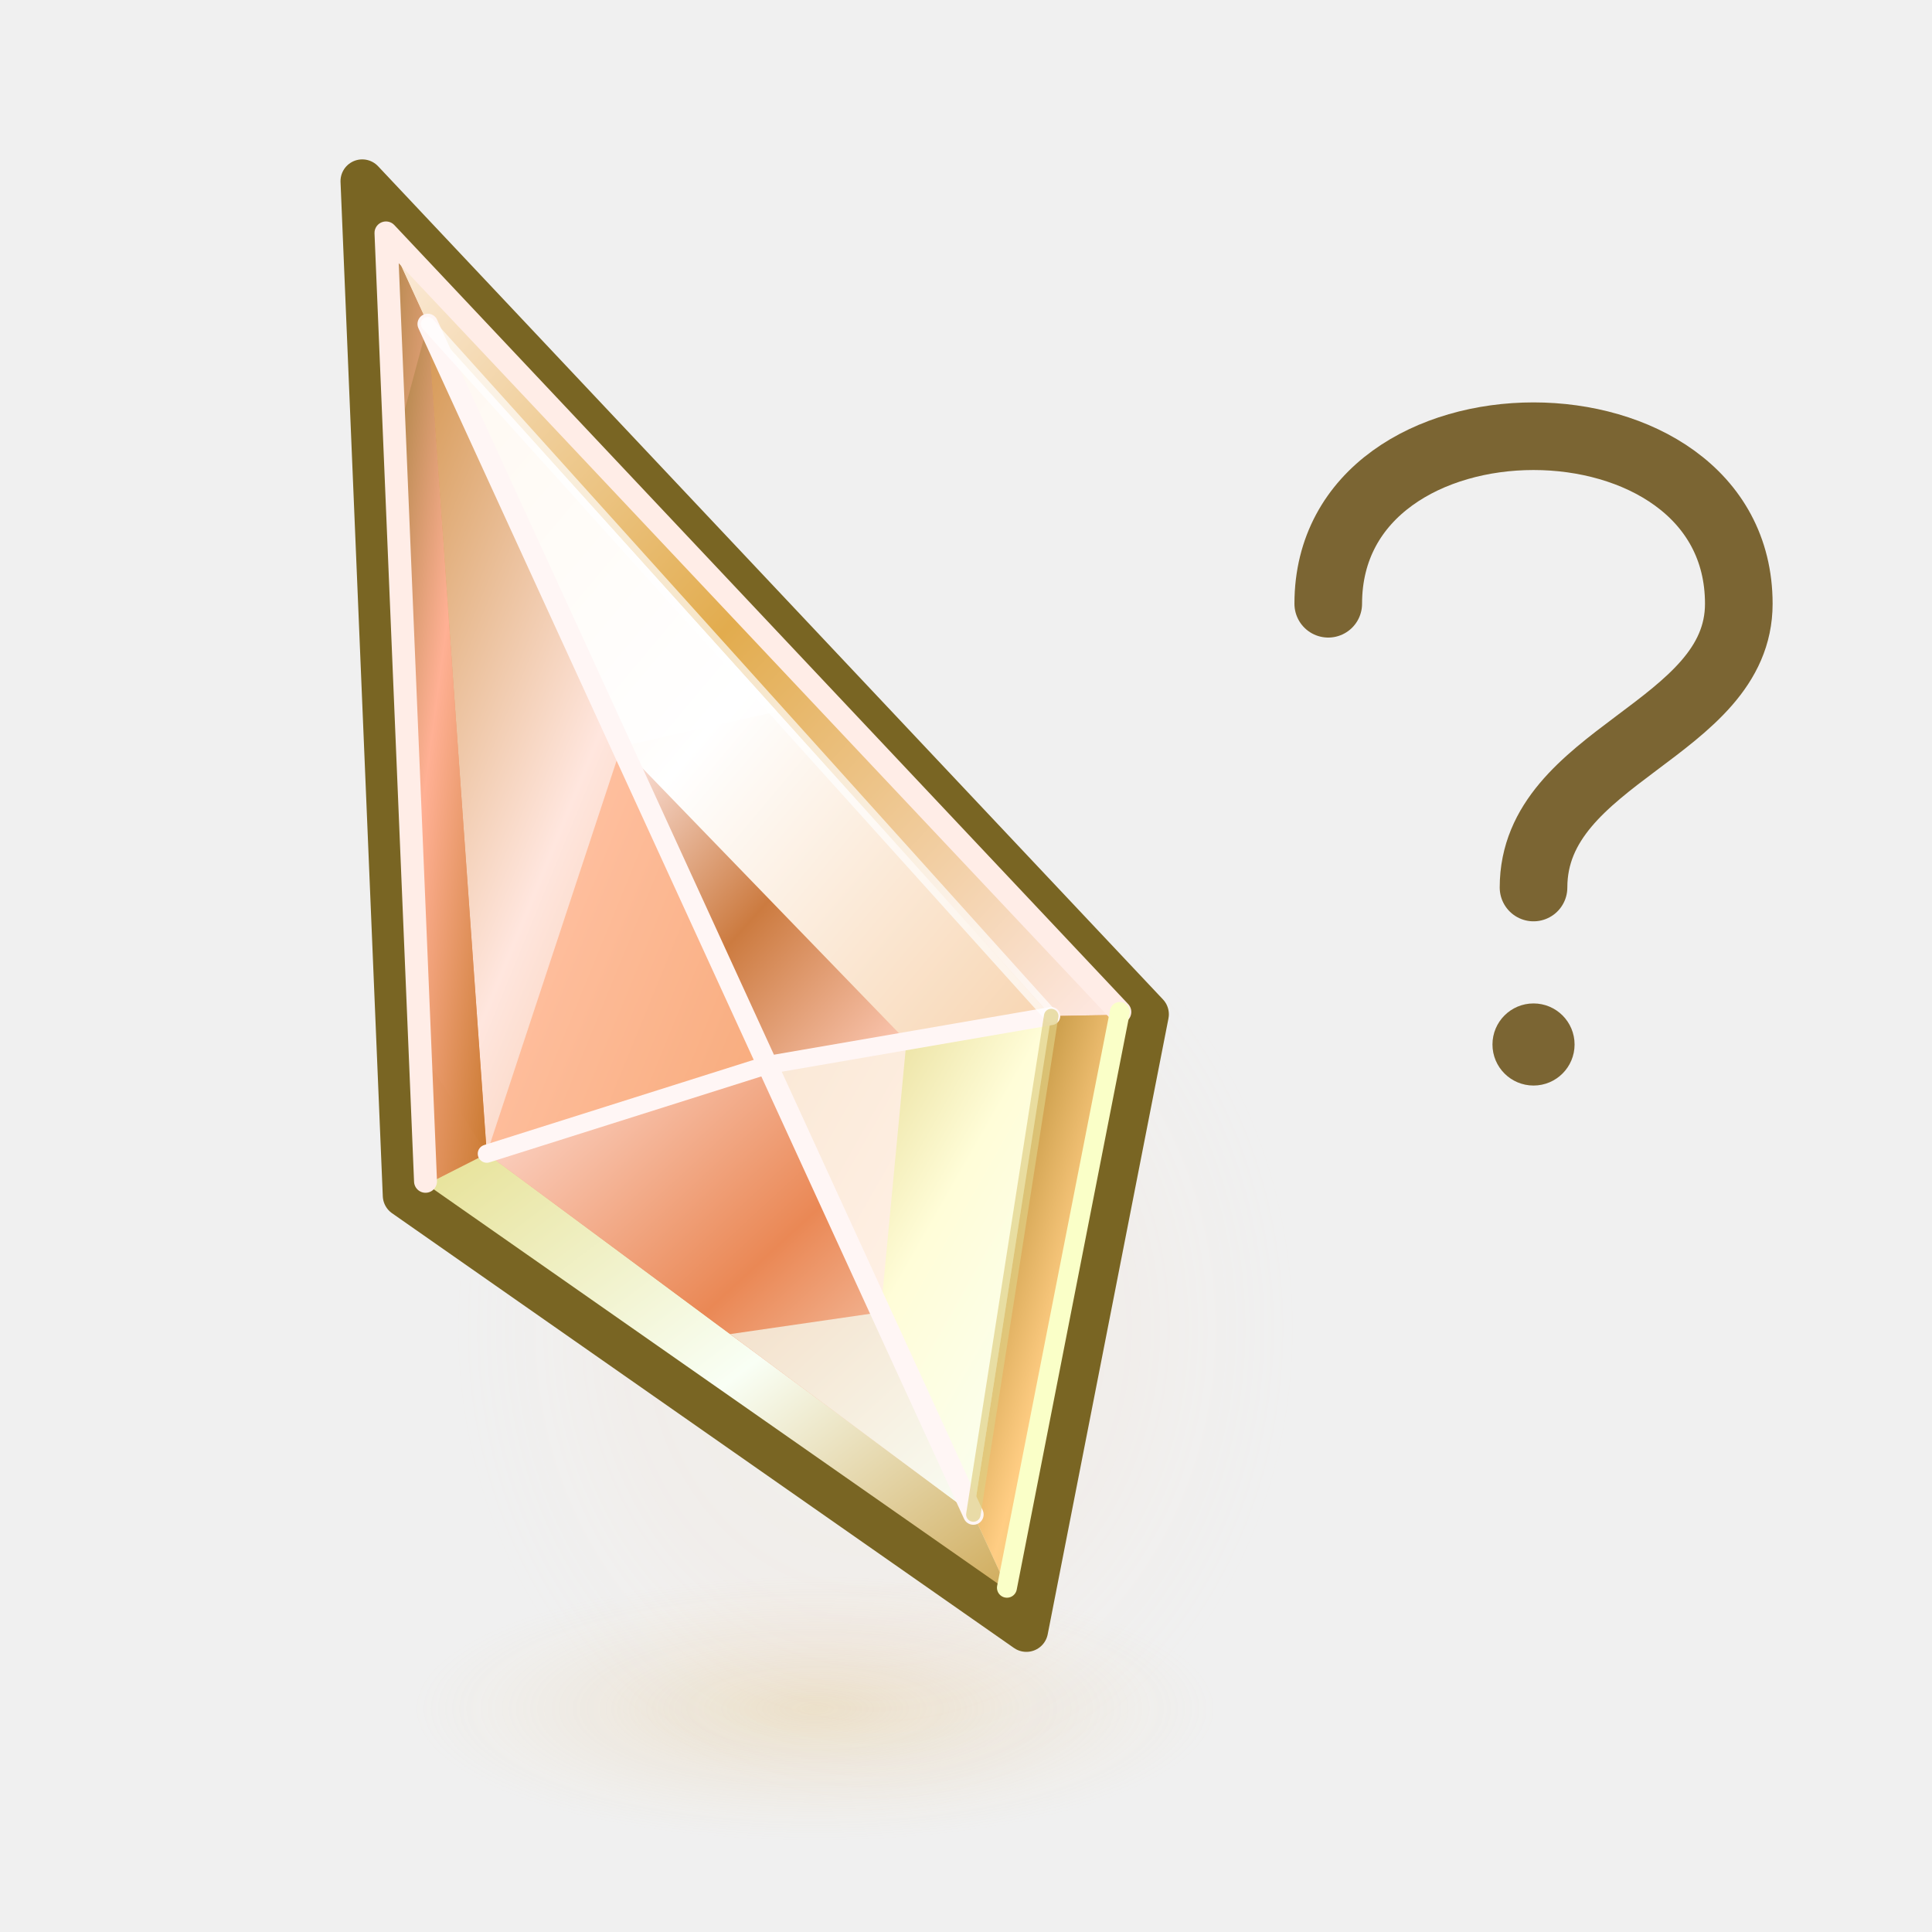
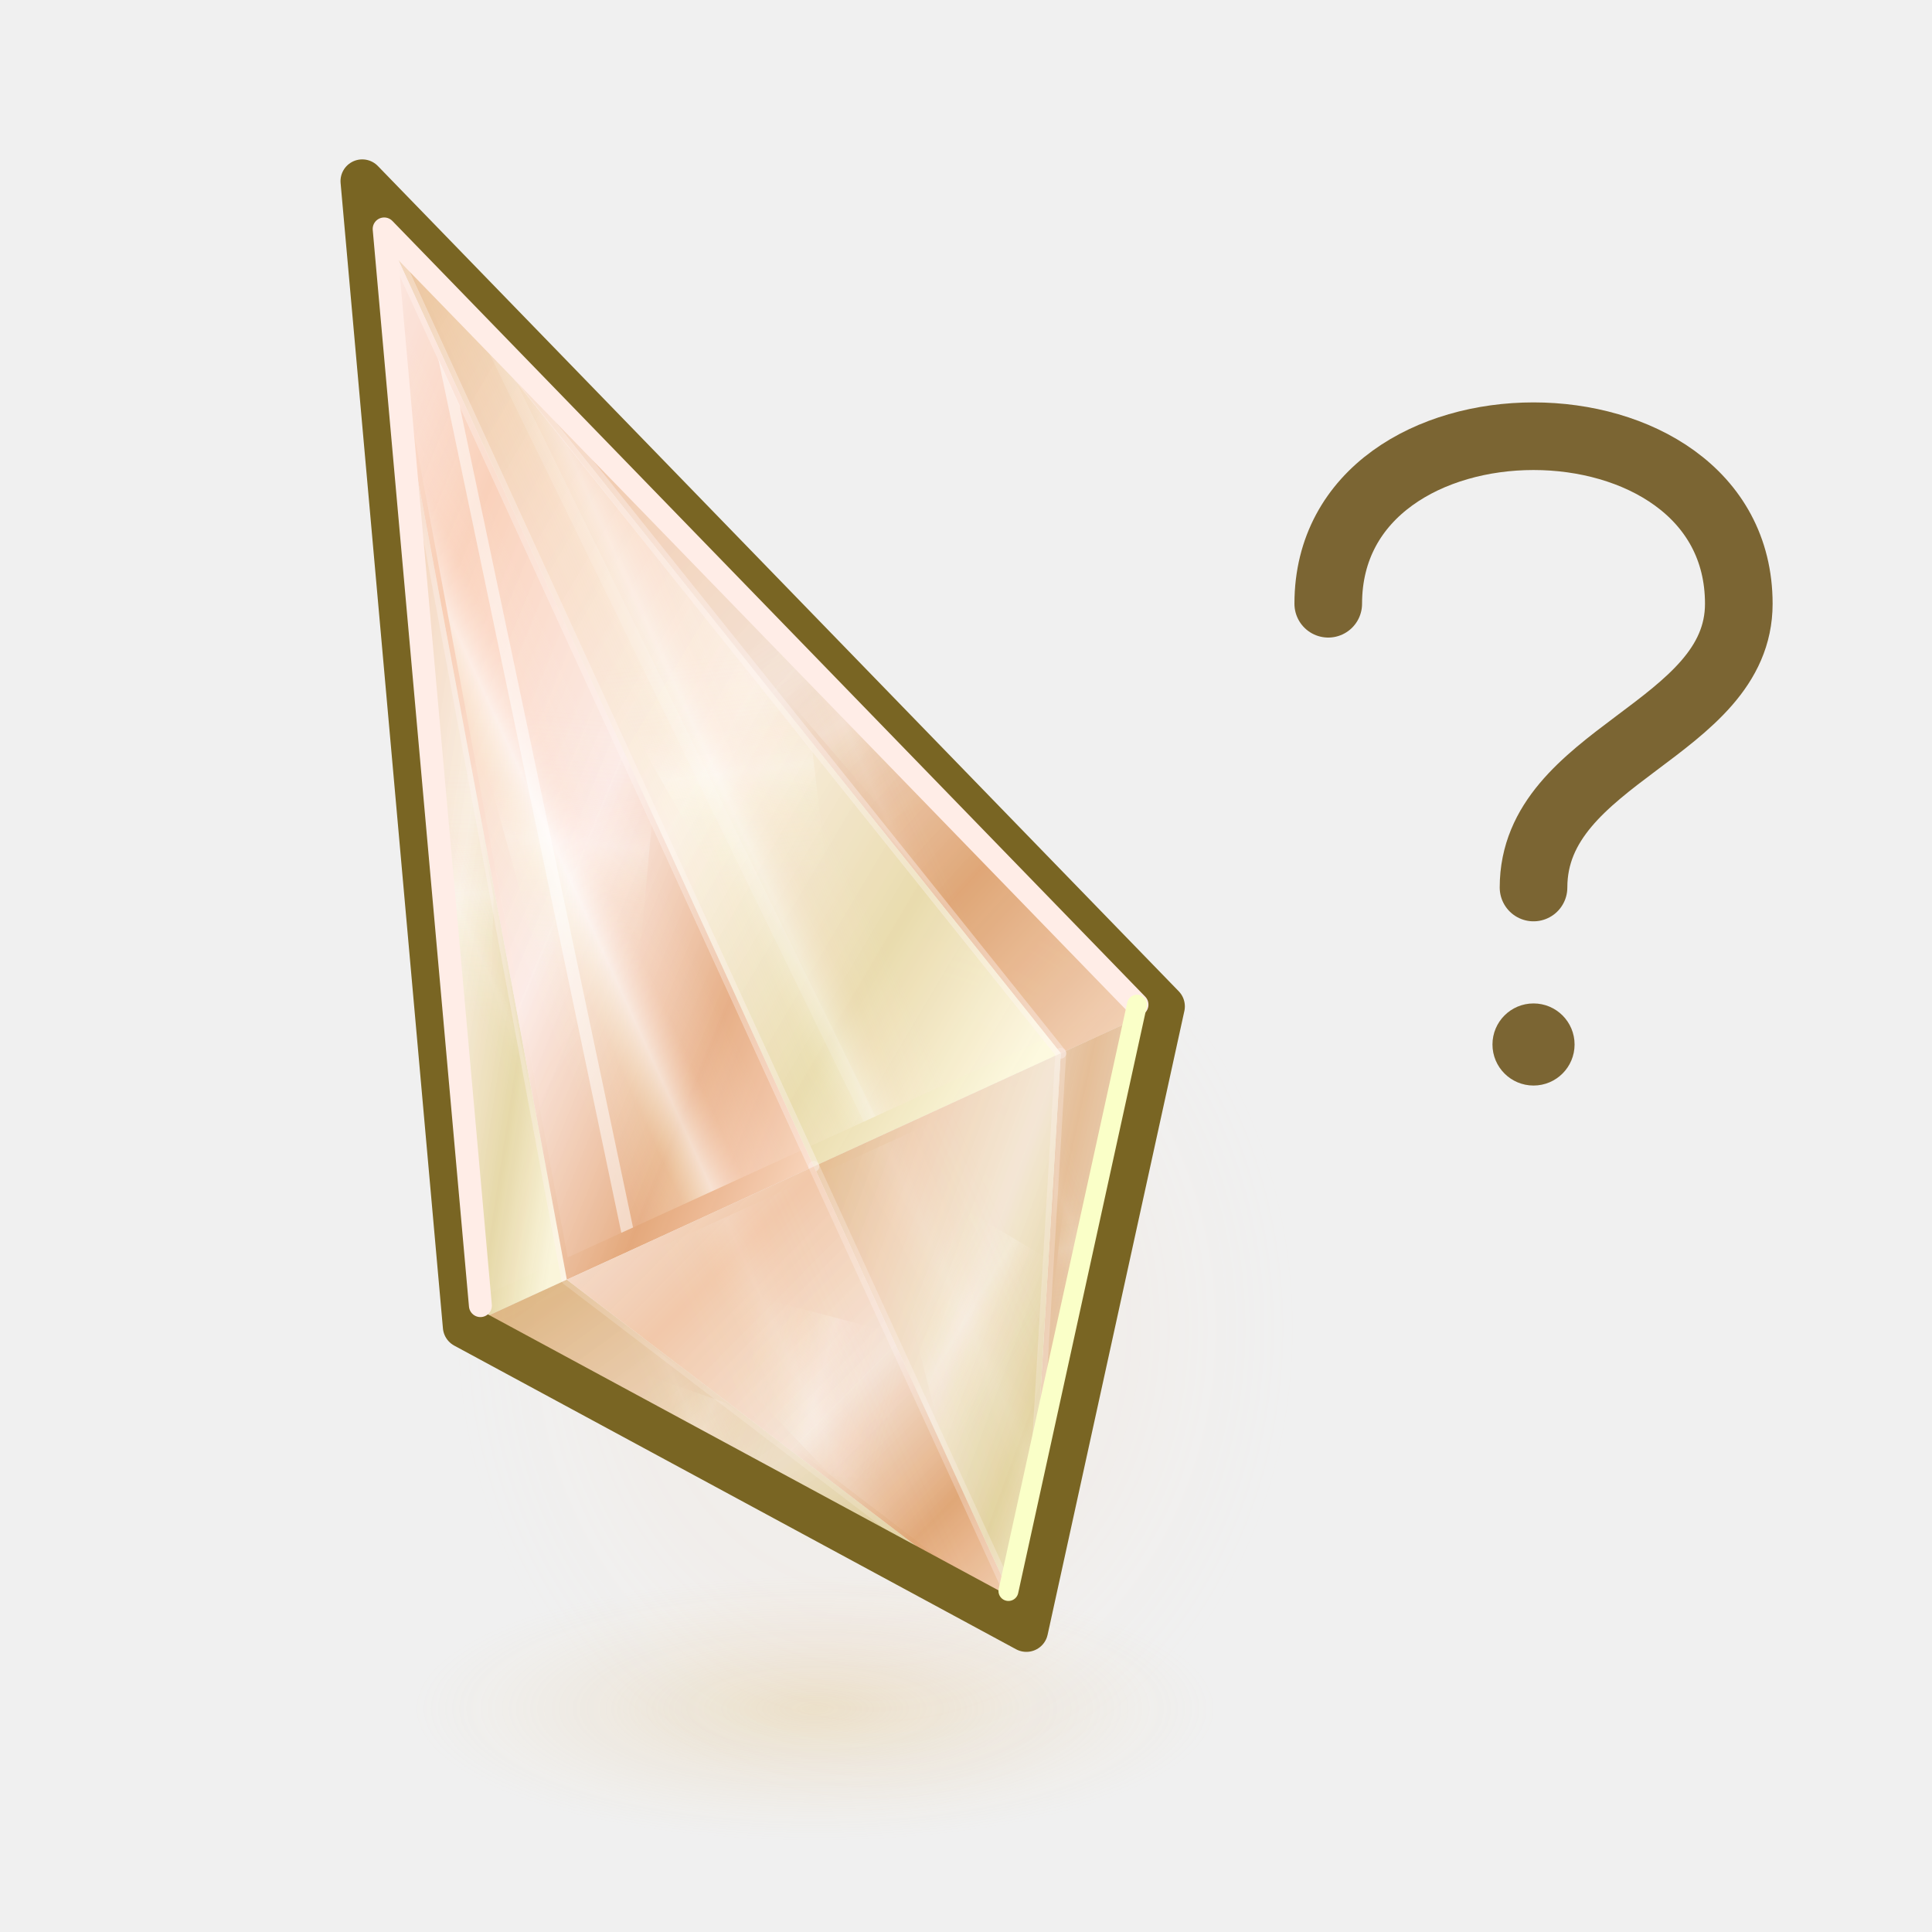
<svg xmlns="http://www.w3.org/2000/svg" width="32" height="32" viewBox="0 0 32 32">
  <defs>
    <linearGradient id="body" x1="0" y1="0" x2="1" y2="1">
      <stop stop-color="#fff2e9" />
      <stop offset=".55" stop-color="#facaa1" />
      <stop offset="1" stop-color="#fffed8" />
    </linearGradient>
    <linearGradient id="crown" x1="0" y1="0" x2=".8" y2="1">
      <stop stop-color="#ffe7b9" />
      <stop offset=".40" stop-color="#fffaf9" />
      <stop offset=".70" stop-color="#fff1ea" />
      <stop offset="1" stop-color="#f2ab7d" />
    </linearGradient>
    <linearGradient id="left" x1="0" y1="0" x2="1" y2=".5">
      <stop stop-color="#a67d32" />
      <stop offset=".32" stop-color="#dc8e4e" />
      <stop offset=".78" stop-color="#ffcdbb" />
      <stop offset="1" stop-color="#ffebe9" />
    </linearGradient>
    <linearGradient id="right" x1="0" y1="0" x2=".7" y2="1">
      <stop stop-color="#f0b772" />
      <stop offset=".36" stop-color="#cba354" />
      <stop offset=".7" stop-color="#ffeed4" />
      <stop offset="1" stop-color="#f6ffed" />
    </linearGradient>
    <linearGradient id="foot" x1="0" y1="0" x2="1" y2="1">
      <stop stop-color="#ffc4b1" />
      <stop offset=".48" stop-color="#d98d51" />
      <stop offset=".52" stop-color="#ffe1d8" />
      <stop offset="1" stop-color="#eaeeb4" />
    </linearGradient>
    <linearGradient id="violet" x1="0" y1="0" x2="1" y2="1">
      <stop stop-color="#ffdbcb" />
      <stop offset=".5" stop-color="#e0e48e" />
      <stop offset="1" stop-color="#f3ffd0" />
    </linearGradient>
    <linearGradient id="inner" x1="0" y1="0" x2="1" y2="0">
      <stop stop-color="#a68834" stop-opacity=".7" />
      <stop offset=".5" stop-color="#ffe8e0" stop-opacity=".25" />
      <stop offset="1" stop-color="#fffbfb" stop-opacity=".8" />
    </linearGradient>
    <linearGradient id="refract" x1="0" y1="0" x2="1" y2="1">
      <stop stop-color="#fff4f3" />
      <stop offset=".46" stop-color="#ffddc2" stop-opacity=".7" />
      <stop offset="1" stop-color="#ecf4ba" stop-opacity=".4" />
    </linearGradient>
    <linearGradient id="text" x1="0" y1="0" x2="1" y2="0">
      <stop stop-color="#e7b076" />
      <stop offset=".48" stop-color="#fff5f4" />
      <stop offset="1" stop-color="#fff0a6" />
    </linearGradient>
    <radialGradient id="shadow">
      <stop stop-color="#dbb157" stop-opacity=".25" />
      <stop offset=".55" stop-color="#e2b46c" stop-opacity=".10" />
      <stop offset="1" stop-color="#edcd8d" stop-opacity="0" />
    </radialGradient>
    <radialGradient id="halo">
      <stop stop-color="#fffbbe" stop-opacity=".10" />
      <stop offset=".6" stop-color="#ffcea7" stop-opacity=".07" />
      <stop offset="1" stop-color="#ffead4" stop-opacity="0" />
    </radialGradient>
    <linearGradient id="edgeIce" x1="0" y1="0" x2="1" y2="1">
      <stop offset="0.0" stop-color="#fff4ed" />
      <stop offset="0.5" stop-color="#e2ac4e" />
      <stop offset="1.0" stop-color="#ffebe9" />
    </linearGradient>
    <linearGradient id="edgeIndigo" x1="0" y1="0" x2="1" y2="1">
      <stop offset="0.0" stop-color="#9b7217" />
      <stop offset="0.5" stop-color="#ffcd83" />
      <stop offset="1.0" stop-color="#c0c666" />
    </linearGradient>
    <linearGradient id="edgeLilac" x1="0" y1="0" x2="1" y2="1">
      <stop offset="0.0" stop-color="#e6e092" />
      <stop offset="0.5" stop-color="#f9fff5" />
      <stop offset="1.0" stop-color="#caa047" />
    </linearGradient>
    <linearGradient id="edgeBlue" x1="0" y1="0" x2="1" y2="1">
      <stop offset="0.0" stop-color="#94762d" />
      <stop offset="0.5" stop-color="#ffb094" />
      <stop offset="1.0" stop-color="#ca7a31" />
    </linearGradient>
    <linearGradient id="tableLight" x1="0" y1="0" x2="1" y2="1">
      <stop offset="0.0" stop-color="#ffe9d0" />
      <stop offset="0.5" stop-color="#ffffff" />
      <stop offset="1.0" stop-color="#f7d2ac" />
    </linearGradient>
    <linearGradient id="tableBlue" x1="0" y1="0" x2="1" y2="1">
      <stop offset="0.0" stop-color="#d59752" />
      <stop offset="0.5" stop-color="#ffe6de" />
      <stop offset="1.0" stop-color="#edb283" />
    </linearGradient>
    <linearGradient id="tableIce" x1="0" y1="0" x2="1" y2="1">
      <stop offset="0.0" stop-color="#ffe0d8" />
      <stop offset="0.5" stop-color="#ea8855" />
      <stop offset="1.0" stop-color="#fff7f1" />
    </linearGradient>
    <linearGradient id="tableLilac" x1="0" y1="0" x2="1" y2="1">
      <stop offset="0.0" stop-color="#d9c871" />
      <stop offset="0.5" stop-color="#fffdd8" />
      <stop offset="1.0" stop-color="#f9fff7" />
    </linearGradient>
    <linearGradient id="reflectedBlue" x1="0" y1="0" x2="1" y2="1">
      <stop offset="0.0" stop-color="#ffeae8" />
      <stop offset="0.5" stop-color="#cc7b40" />
      <stop offset="1.0" stop-color="#ffcdbb" />
    </linearGradient>
+     <linearGradient id="depthGlass" x1="0" y1="0" x2=".85" y2="1">
+       <stop stop-color="#ae9438" stop-opacity=".24" />
+       <stop offset=".4" stop-color="#efaf80" stop-opacity=".08" />
+       <stop offset=".72" stop-color="#d6cc71" stop-opacity=".27" />
+       <stop offset="1" stop-color="#f4ffd8" stop-opacity=".13" />
+     </linearGradient>
+     <linearGradient id="iceRefraction" x1="0" y1="0" x2="1" y2=".7">
+       <stop stop-color="#df9958" stop-opacity=".06" />
+       <stop offset=".35" stop-color="#ffb494" stop-opacity=".36" />
+       <stop offset=".53" stop-color="#fff4f3" stop-opacity=".72" />
+       <stop offset=".65" stop-color="#eb9765" stop-opacity=".22" />
+       <stop offset="1" stop-color="#ffd4b9" stop-opacity="0" />
+     </linearGradient>
+     <linearGradient id="violetRefraction" x1="0" y1="1" x2="1" y2="0">
+       <stop stop-color="#d5b462" stop-opacity="0" />
+       <stop offset=".35" stop-color="#e5efa6" stop-opacity=".31" />
+       <stop offset=".52" stop-color="#f5ffea" stop-opacity=".59" />
+       <stop offset=".7" stop-color="#f6b48f" stop-opacity=".18" />
+       <stop offset="1" stop-color="#ffdbb5" stop-opacity="0" />
+     </linearGradient>
+     <linearGradient id="clearIce" x1="0" y1="0" x2="1" y2="1">
+       <stop stop-color="#fff0ef" stop-opacity=".98" />
+       <stop offset=".28" stop-color="#facdb2" stop-opacity=".94" />
+       <stop offset=".55" stop-color="#ffede7" stop-opacity=".88" />
+       <stop offset=".78" stop-color="#e5a778" stop-opacity=".96" />
+       <stop offset="1" stop-color="#ffe2d1" stop-opacity=".98" />
+     </linearGradient>
+     <linearGradient id="clearLilac" x1="0" y1="0" x2="1" y2=".85">
+       <stop stop-color="#e6b988" stop-opacity=".98" />
+       <stop offset=".32" stop-color="#fadac5" stop-opacity=".94" />
+       <stop offset=".58" stop-color="#fff4e8" stop-opacity=".90" />
+       <stop offset=".82" stop-color="#e9dba9" stop-opacity=".96" />
+       <stop offset="1" stop-color="#fffbe3" stop-opacity=".98" />
+     </linearGradient>
  </defs>
  <ellipse cx="13.5" cy="28.3" rx="6.7" ry="2.2" fill="url(#shadow)" stroke="none" stroke-width="0" stroke-linejoin="round" stroke-linecap="round" />
  <ellipse cx="14.5" cy="22" rx="7" ry="8" fill="url(#halo)" stroke="none" stroke-width="0" stroke-linejoin="round" stroke-linecap="round" />
-   <polygon points="6,3 19,16.8 17,27 6.7,19.8" fill="url(#body)" stroke="none" stroke-width="0.7" stroke-linejoin="round" stroke-linecap="round" />
-   <polygon points="6,3 19,16.8 12.71,17.64" fill="url(#crown)" stroke="none" stroke-width="0.7" stroke-linejoin="round" stroke-linecap="round" />
-   <polygon points="19,16.8 17,27 12.71,17.64" fill="url(#right)" stroke="none" stroke-width="0.7" stroke-linejoin="round" stroke-linecap="round" />
-   <polygon points="17,27 6.7,19.8 12.71,17.64" fill="url(#foot)" stroke="none" stroke-width="0.7" stroke-linejoin="round" stroke-linecap="round" />
-   <polygon points="6.7,19.8 6,3 12.71,17.64" fill="url(#left)" stroke="none" stroke-width="0.7" stroke-linejoin="round" stroke-linecap="round" />
-   <polygon points="6,3 19,16.8 17.411,16.829 7.085,5.366" fill="url(#edgeIce)" stroke="none" stroke-width="0.7" stroke-linejoin="round" stroke-linecap="round" />
-   <polygon points="19,16.8 17,27 16.122,25.085 17.411,16.829" fill="url(#edgeIndigo)" stroke="none" stroke-width="0.7" stroke-linejoin="round" stroke-linecap="round" />
-   <polygon points="17,27 6.7,19.8 8.063,19.109 16.122,25.085" fill="url(#edgeLilac)" stroke="none" stroke-width="0.7" stroke-linejoin="round" stroke-linecap="round" />
-   <polygon points="6.7,19.8 6,3 7.085,5.366 8.063,19.109" fill="url(#edgeBlue)" stroke="none" stroke-width="0.7" stroke-linejoin="round" stroke-linecap="round" />
-   <polygon points="7.085,5.366 17.411,16.829 12.71,17.64" fill="url(#tableLight)" stroke="none" stroke-width="0.7" stroke-linejoin="round" stroke-linecap="round" />
-   <polygon points="7.085,5.366 12.71,17.64 8.063,19.109" fill="url(#tableBlue)" stroke="none" stroke-width="0.7" stroke-linejoin="round" stroke-linecap="round" />
-   <polygon points="8.063,19.109 12.71,17.64 16.122,25.085" fill="url(#tableIce)" stroke="none" stroke-width="0.7" stroke-linejoin="round" stroke-linecap="round" />
-   <polygon points="17.411,16.829 16.122,25.085 12.71,17.64" fill="url(#tableLilac)" stroke="none" stroke-width="0.7" stroke-linejoin="round" stroke-linecap="round" />
-   <polygon points="7.085,5.366 10.291,12.362 12.867,11.785" fill="#ffffff" fill-opacity="0.69" stroke="none" stroke-width="0.7" stroke-linejoin="round" stroke-linecap="round" />
-   <polygon points="10.291,12.362 15.014,17.242 12.71,17.64" fill="url(#reflectedBlue)" stroke="none" stroke-width="0.7" stroke-linejoin="round" stroke-linecap="round" />
-   <polygon points="8.063,19.109 10.291,12.362 12.71,17.64" fill="#ffa472" fill-opacity="0.569" stroke="none" stroke-width="0.7" stroke-linejoin="round" stroke-linecap="round" />
-   <polygon points="12.71,17.64 15.014,17.242 14.587,21.735" fill="#ffede6" fill-opacity="0.851" stroke="none" stroke-width="0.7" stroke-linejoin="round" stroke-linecap="round" />
-   <polygon points="16.122,25.085 14.587,21.735 12.093,22.097" fill="#f6fff4" fill-opacity="0.729" stroke="none" stroke-width="0.7" stroke-linejoin="round" stroke-linecap="round" />
-   <polygon points="6.231,8.544 6.574,16.776 8.063,19.109 7.085,5.366" fill="url(#edgeBlue)" stroke="none" stroke-width="0.7" stroke-linejoin="round" stroke-linecap="round" />
-   <polyline points="7.085,5.366 12.71,17.64 16.122,25.085" fill="none" stroke="#fff6f5" stroke-width="0.34" stroke-linejoin="round" stroke-linecap="round" />
-   <polyline points="8.063,19.109 12.71,17.64 17.411,16.829" fill="none" stroke="#fff6f5" stroke-width="0.3" stroke-linejoin="round" stroke-linecap="round" />
-   <polyline points="7.085,5.366 17.411,16.829" fill="none" stroke="#ffffff" stroke-opacity="0.69" stroke-width="0.23" stroke-linejoin="round" stroke-linecap="round" />
-   <polyline points="17.411,16.829 16.122,25.085" fill="none" stroke="#dfcf84" stroke-opacity="0.69" stroke-width="0.24" stroke-linejoin="round" stroke-linecap="round" />
-   <polyline points="6,3 19,16.8 17,27 6.7,19.8 6,3" fill="none" stroke="#796523" stroke-width="0.72" stroke-linejoin="round" stroke-linecap="round" />
-   <polyline points="7.048,19.566 6.393,3.858 18.548,16.761" fill="none" stroke="#ffede7" stroke-width="0.38" stroke-linejoin="round" stroke-linecap="round" />
-   <polyline points="18.548,16.761 16.678,26.298" fill="none" stroke="#faffc8" stroke-width="0.33" stroke-linejoin="round" stroke-linecap="round" />
+   <polygon points="6,3 19.265,16.669 17.57,17.445" fill="url(#clearIce)" stroke="none" stroke-width="0.7" stroke-linejoin="round" stroke-linecap="round" />
+   <polygon points="6,3 19.265,16.669 17.57,17.445" fill="#a78834" fill-opacity="0.098" stroke="none" stroke-width="0.7" stroke-linejoin="round" stroke-linecap="round" />
+   <polygon points="6.455,3.515 18.991,16.432 17.389,17.166" fill="#fff0ef" fill-opacity="0.024" stroke="none" stroke-width="0.7" stroke-linejoin="round" stroke-linecap="round" />
+   <defs>
+     <linearGradient id="sheen5" gradientUnits="userSpaceOnUse" x1="13.019" y1="10.249" x2="15.038" y2="13.569">
+       <stop stop-color="#ffebe4" stop-opacity="0" />
+       <stop offset=".3" stop-color="#ffe3d6" stop-opacity="0.064" />
+       <stop offset=".5" stop-color="#ffffff" stop-opacity="0.212" />
+       <stop offset=".7" stop-color="#f9ffdc" stop-opacity="0.053" />
+       <stop offset="1" stop-color="#f9ffdc" stop-opacity="0" />
+     </linearGradient>
+   </defs>
+   <polygon points="10.216,7.391 14.603,11.911 17.71,17.019 11.048,9.249" fill="url(#sheen5)" />
+   <defs>
+     <linearGradient id="sheen6" gradientUnits="userSpaceOnUse" x1="14.567" y1="11.928" x2="13.526" y2="12.405">
+       <stop stop-color="#ffebe4" stop-opacity="0" />
+       <stop offset=".3" stop-color="#ffe3d6" stop-opacity="0.024" />
+       <stop offset=".5" stop-color="#ffffff" stop-opacity="0.081" />
+       <stop offset=".7" stop-color="#f9ffdc" stop-opacity="0.02" />
+       <stop offset="1" stop-color="#f9ffdc" stop-opacity="0" />
+     </linearGradient>
+   </defs>
+   <polygon points="6.455,3.515 18.991,16.432 17.389,17.166" fill="url(#sheen6)" />
+   <polyline points="6,3 19.265,16.669" fill="none" stroke="#fff5f4" stroke-opacity="0.286" stroke-width="0.18" stroke-linejoin="round" stroke-linecap="round" />
+   <polyline points="11.473,8.686 14.482,11.786" fill="none" stroke="#ffc39b" stroke-opacity="0" stroke-width="0.8" stroke-linejoin="round" stroke-linecap="round" />
+   <polyline points="11.473,8.686 14.482,11.786" fill="none" stroke="#ffffff" stroke-opacity="0" stroke-width="0.29" stroke-linejoin="round" stroke-linecap="round" />
+   <polygon points="17,27 19.265,16.669 17.57,17.445" fill="url(#clearIce)" stroke="none" stroke-width="0.7" stroke-linejoin="round" stroke-linecap="round" />
+   <polygon points="17,27 19.265,16.669 17.57,17.445" fill="#a78834" fill-opacity="0.231" stroke="none" stroke-width="0.7" stroke-linejoin="round" stroke-linecap="round" />
+   <polygon points="17.052,26.635 19.192,16.872 17.591,17.606" fill="#fff0ef" fill-opacity="0" stroke="none" stroke-width="0.7" stroke-linejoin="round" stroke-linecap="round" />
+   <defs>
+     <linearGradient id="sheen13" gradientUnits="userSpaceOnUse" x1="18.189" y1="21.53" x2="17.844" y2="19.69">
+       <stop stop-color="#ffebe4" stop-opacity="0" />
+       <stop offset=".3" stop-color="#ffe3d6" stop-opacity="0.041" />
+       <stop offset=".5" stop-color="#ffffff" stop-opacity="0.137" />
+       <stop offset=".7" stop-color="#f9ffdc" stop-opacity="0.034" />
+       <stop offset="1" stop-color="#f9ffdc" stop-opacity="0" />
+     </linearGradient>
+   </defs>
+   <polygon points="17.694,23.706 18.443,20.289 17.911,17.459 17.278,22.843" fill="url(#sheen13)" />
+   <defs>
+     <linearGradient id="sheen14" gradientUnits="userSpaceOnUse" x1="18.407" y1="20.306" x2="17.366" y2="20.783">
+       <stop stop-color="#ffebe4" stop-opacity="0" />
+       <stop offset=".3" stop-color="#ffe3d6" stop-opacity="0.024" />
+       <stop offset=".5" stop-color="#ffffff" stop-opacity="0.08" />
+       <stop offset=".7" stop-color="#f9ffdc" stop-opacity="0.02" />
+       <stop offset="1" stop-color="#f9ffdc" stop-opacity="0" />
+     </linearGradient>
+   </defs>
+   <polygon points="17.052,26.635 19.192,16.872 17.591,17.606" fill="url(#sheen14)" />
+   <polyline points="17,27 19.265,16.669" fill="none" stroke="#fff5f4" stroke-opacity="0.157" stroke-width="0.18" stroke-linejoin="round" stroke-linecap="round" />
+   <polyline points="17.909,22.727 18.422,20.384" fill="none" stroke="#ffc39b" stroke-opacity="0" stroke-width="0.8" stroke-linejoin="round" stroke-linecap="round" />
+   <polyline points="17.909,22.727 18.422,20.384" fill="none" stroke="#ffffff" stroke-opacity="0" stroke-width="0.29" stroke-linejoin="round" stroke-linecap="round" />
+   <polygon points="6,3 9.389,21.195 7.695,21.971" fill="url(#clearLilac)" stroke="none" stroke-width="0.7" stroke-linejoin="round" stroke-linecap="round" />
+   <polygon points="6,3 9.389,21.195 7.695,21.971" fill="#a78834" fill-opacity="0.047" stroke="none" stroke-width="0.7" stroke-linejoin="round" stroke-linecap="round" />
+   <polygon points="6.093,3.681 9.296,20.875 7.695,21.609" fill="#fff0ef" fill-opacity="0.051" stroke="none" stroke-width="0.7" stroke-linejoin="round" stroke-linecap="round" />
+   <defs>
+     <linearGradient id="sheen21" gradientUnits="userSpaceOnUse" x1="7.785" y1="12.648" x2="7.681" y2="16.941">
+       <stop stop-color="#ffebe4" stop-opacity="0" />
+       <stop offset=".3" stop-color="#ffe3d6" stop-opacity="0.074" />
+       <stop offset=".5" stop-color="#ffffff" stop-opacity="0.247" />
+       <stop offset=".7" stop-color="#f9ffdc" stop-opacity="0.062" />
+       <stop offset="1" stop-color="#f9ffdc" stop-opacity="0" />
+     </linearGradient>
+   </defs>
+   <polygon points="7.054,8.84 8.175,14.857 8.015,21.462 6.766,11.211" fill="url(#sheen21)" />
+   <defs>
+     <linearGradient id="sheen22" gradientUnits="userSpaceOnUse" x1="8.139" y1="14.874" x2="7.098" y2="15.351">
+       <stop stop-color="#ffebe4" stop-opacity="0" />
+       <stop offset=".3" stop-color="#ffe3d6" stop-opacity="0.03" />
+       <stop offset=".5" stop-color="#ffffff" stop-opacity="0.101" />
+       <stop offset=".7" stop-color="#f9ffdc" stop-opacity="0.025" />
+       <stop offset="1" stop-color="#f9ffdc" stop-opacity="0" />
+     </linearGradient>
+   </defs>
+   <polygon points="6.093,3.681 9.296,20.875 7.695,21.609" fill="url(#sheen22)" />
+   <polyline points="6,3 9.389,21.195" fill="none" stroke="#fff5f4" stroke-opacity="0.341" stroke-width="0.18" stroke-linejoin="round" stroke-linecap="round" />
+   <polyline points="7.375,10.565 8.144,14.691" fill="none" stroke="#ffc39b" stroke-opacity="0" stroke-width="0.8" stroke-linejoin="round" stroke-linecap="round" />
+   <polyline points="7.375,10.565 8.144,14.691" fill="none" stroke="#ffffff" stroke-opacity="0" stroke-width="0.29" stroke-linejoin="round" stroke-linecap="round" />
+   <polygon points="17,27 9.389,21.195 7.695,21.971" fill="url(#clearLilac)" stroke="none" stroke-width="0.7" stroke-linejoin="round" stroke-linecap="round" />
+   <polygon points="17,27 9.389,21.195 7.695,21.971" fill="#a78834" fill-opacity="0.184" stroke="none" stroke-width="0.7" stroke-linejoin="round" stroke-linecap="round" />
+   <polygon points="16.69,26.801 9.498,21.316 7.897,22.049" fill="#fff0ef" fill-opacity="0.004" stroke="none" stroke-width="0.7" stroke-linejoin="round" stroke-linecap="round" />
+   <defs>
+     <linearGradient id="sheen29" gradientUnits="userSpaceOnUse" x1="12.956" y1="23.928" x2="10.487" y2="23.062">
+       <stop stop-color="#ffebe4" stop-opacity="0" />
+       <stop offset=".3" stop-color="#ffe3d6" stop-opacity="0.049" />
+       <stop offset=".5" stop-color="#ffffff" stop-opacity="0.163" />
+       <stop offset=".7" stop-color="#f9ffdc" stop-opacity="0.041" />
+       <stop offset="1" stop-color="#f9ffdc" stop-opacity="0" />
+     </linearGradient>
+   </defs>
+   <polygon points="14.532,25.156 12.015,23.235 8.217,21.902 12.997,24.805" fill="url(#sheen29)" />
+   <defs>
+     <linearGradient id="sheen30" gradientUnits="userSpaceOnUse" x1="11.979" y1="23.252" x2="10.938" y2="23.729">
+       <stop stop-color="#ffebe4" stop-opacity="0" />
+       <stop offset=".3" stop-color="#ffe3d6" stop-opacity="0.024" />
+       <stop offset=".5" stop-color="#ffffff" stop-opacity="0.08" />
+       <stop offset=".7" stop-color="#f9ffdc" stop-opacity="0.02" />
+       <stop offset="1" stop-color="#f9ffdc" stop-opacity="0" />
+     </linearGradient>
+   </defs>
+   <polygon points="16.69,26.801 9.498,21.316 7.897,22.049" fill="url(#sheen30)" />
+   <polyline points="17,27 9.389,21.195" fill="none" stroke="#fff5f4" stroke-opacity="0.2" stroke-width="0.18" stroke-linejoin="round" stroke-linecap="round" />
+   <polyline points="13.811,24.605 12.085,23.289" fill="none" stroke="#ffc39b" stroke-opacity="0" stroke-width="0.8" stroke-linejoin="round" stroke-linecap="round" />
+   <polyline points="13.811,24.605 12.085,23.289" fill="none" stroke="#ffffff" stroke-opacity="0" stroke-width="0.29" stroke-linejoin="round" stroke-linecap="round" />
+   <polygon points="6,3 17.57,17.445 13.48,19.32" fill="url(#clearLilac)" stroke="none" stroke-width="0.7" stroke-linejoin="round" stroke-linecap="round" />
+   <polygon points="6,3 17.57,17.445 13.48,19.32" fill="#a78834" fill-opacity="0.016" stroke="none" stroke-width="0.7" stroke-linejoin="round" stroke-linecap="round" />
+   <polygon points="6.349,3.564 17.283,17.215 13.418,18.986" fill="#fff0ef" fill-opacity="0.086" stroke="none" stroke-width="0.7" stroke-linejoin="round" stroke-linecap="round" />
+   <defs>
+     <linearGradient id="sheen37" gradientUnits="userSpaceOnUse" x1="12.116" y1="10.756" x2="12.593" y2="14.782">
+       <stop stop-color="#ffebe4" stop-opacity="0" />
+       <stop offset=".3" stop-color="#ffe3d6" stop-opacity="0.071" />
+       <stop offset=".5" stop-color="#ffffff" stop-opacity="0.238" />
+       <stop offset=".7" stop-color="#f9ffdc" stop-opacity="0.06" />
+       <stop offset="1" stop-color="#f9ffdc" stop-opacity="0" />
+     </linearGradient>
+   </defs>
+   <polygon points="9.63,7.659 13.456,12.437 14.191,18.632 9.318,10.041" fill="url(#sheen37)" />
+   <defs>
+     <linearGradient id="sheen38" gradientUnits="userSpaceOnUse" x1="13.248" y1="12.533" x2="10.735" y2="13.684">
+       <stop stop-color="#ffebe4" stop-opacity="0" />
+       <stop offset=".3" stop-color="#ffe3d6" stop-opacity="0.097" />
+       <stop offset=".5" stop-color="#ffffff" stop-opacity="0.325" />
+       <stop offset=".7" stop-color="#f9ffdc" stop-opacity="0.081" />
+       <stop offset="1" stop-color="#f9ffdc" stop-opacity="0" />
+     </linearGradient>
+   </defs>
+   <polygon points="6.349,3.564 17.283,17.215 13.418,18.986" fill="url(#sheen38)" />
+   <polygon points="7.989,5.612 8.536,6.294 14.5,18.49 14.307,18.579" fill="#ffffff" fill-opacity="0.122" stroke="none" stroke-width="0.7" stroke-linejoin="round" stroke-linecap="round" />
+   <polyline points="6,3 17.57,17.445" fill="none" stroke="#fff5f4" stroke-opacity="0.392" stroke-width="0.18" stroke-linejoin="round" stroke-linecap="round" />
+   <polyline points="11.179,9.594 13.803,12.87" fill="none" stroke="#ffc39b" stroke-opacity="0" stroke-width="0.8" stroke-linejoin="round" stroke-linecap="round" />
+   <polyline points="11.179,9.594 13.803,12.87" fill="none" stroke="#ffffff" stroke-opacity="0" stroke-width="0.29" stroke-linejoin="round" stroke-linecap="round" />
+   <polygon points="17,27 17.57,17.445 13.48,19.32" fill="url(#clearLilac)" stroke="none" stroke-width="0.7" stroke-linejoin="round" stroke-linecap="round" />
+   <polygon points="17,27 17.57,17.445 13.48,19.32" fill="#a78834" fill-opacity="0.106" stroke="none" stroke-width="0.7" stroke-linejoin="round" stroke-linecap="round" />
+   <polygon points="16.946,26.684 17.485,17.655 13.62,19.426" fill="#fff0ef" fill-opacity="0.02" stroke="none" stroke-width="0.7" stroke-linejoin="round" stroke-linecap="round" />
+   <defs>
+     <linearGradient id="sheen46" gradientUnits="userSpaceOnUse" x1="17.235" y1="21.924" x2="15.347" y2="20.791">
+       <stop stop-color="#ffebe4" stop-opacity="0" />
+       <stop offset=".3" stop-color="#ffe3d6" stop-opacity="0.056" />
+       <stop offset=".5" stop-color="#ffffff" stop-opacity="0.187" />
+       <stop offset=".7" stop-color="#f9ffdc" stop-opacity="0.047" />
+       <stop offset="1" stop-color="#f9ffdc" stop-opacity="0" />
+     </linearGradient>
+   </defs>
+   <polygon points="17.108,23.975 17.296,20.815 14.393,19.072 15.549,23.636" fill="url(#sheen46)" />
+   <defs>
+     <linearGradient id="sheen47" gradientUnits="userSpaceOnUse" x1="17.088" y1="20.911" x2="14.575" y2="22.062">
+       <stop stop-color="#ffebe4" stop-opacity="0" />
+       <stop offset=".3" stop-color="#ffe3d6" stop-opacity="0.029" />
+       <stop offset=".5" stop-color="#ffffff" stop-opacity="0.097" />
+       <stop offset=".7" stop-color="#f9ffdc" stop-opacity="0.024" />
+       <stop offset="1" stop-color="#f9ffdc" stop-opacity="0" />
+     </linearGradient>
+   </defs>
+   <polygon points="16.946,26.684 17.485,17.655 13.62,19.426" fill="url(#sheen47)" />
+   <polyline points="17,27 17.57,17.445" fill="none" stroke="#fff5f4" stroke-opacity="0.275" stroke-width="0.18" stroke-linejoin="round" stroke-linecap="round" />
+   <polyline points="17.184,22.696 17.313,20.529" fill="none" stroke="#ffc39b" stroke-opacity="0" stroke-width="0.8" stroke-linejoin="round" stroke-linecap="round" />
+   <polyline points="17.184,22.696 17.313,20.529" fill="none" stroke="#ffffff" stroke-opacity="0" stroke-width="0.29" stroke-linejoin="round" stroke-linecap="round" />
+   <polygon points="6,3 13.48,19.32 9.389,21.195" fill="url(#clearIce)" stroke="none" stroke-width="0.7" stroke-linejoin="round" stroke-linecap="round" />
+   <polygon points="6,3 13.48,19.32 9.389,21.195" fill="#a78834" fill-opacity="0.004" stroke="none" stroke-width="0.7" stroke-linejoin="round" stroke-linecap="round" />
+   <polygon points="6.199,3.633 13.268,19.055 9.402,20.827" fill="#fff0ef" fill-opacity="0.106" stroke="none" stroke-width="0.7" stroke-linejoin="round" stroke-linecap="round" />
+   <defs>
+     <linearGradient id="sheen54" gradientUnits="userSpaceOnUse" x1="9.929" y1="11.758" x2="9.527" y2="16.188">
+       <stop stop-color="#ffebe4" stop-opacity="0" />
+       <stop offset=".3" stop-color="#ffe3d6" stop-opacity="0.074" />
+       <stop offset=".5" stop-color="#ffffff" stop-opacity="0.247" />
+       <stop offset=".7" stop-color="#f9ffdc" stop-opacity="0.062" />
+       <stop offset="1" stop-color="#f9ffdc" stop-opacity="0" />
+     </linearGradient>
+   </defs>
+   <polygon points="8.32,8.259 10.794,13.657 10.175,20.473 7.545,10.854" fill="url(#sheen54)" />
+   <defs>
+     <linearGradient id="sheen55" gradientUnits="userSpaceOnUse" x1="10.585" y1="13.753" x2="8.073" y2="14.905">
+       <stop stop-color="#ffebe4" stop-opacity="0" />
+       <stop offset=".3" stop-color="#ffe3d6" stop-opacity="0.163" />
+       <stop offset=".5" stop-color="#ffffff" stop-opacity="0.544" />
+       <stop offset=".7" stop-color="#f9ffdc" stop-opacity="0.136" />
+       <stop offset="1" stop-color="#f9ffdc" stop-opacity="0" />
+     </linearGradient>
+   </defs>
+   <polygon points="6.199,3.633 13.268,19.055 9.402,20.827" fill="url(#sheen55)" />
+   <polygon points="7.26,5.946 7.613,6.717 10.485,20.331 10.291,20.419" fill="#ffffff" fill-opacity="0.506" stroke="none" stroke-width="0.7" stroke-linejoin="round" stroke-linecap="round" />
+   <polyline points="6,3 13.48,19.32" fill="none" stroke="#fff5f4" stroke-opacity="0.412" stroke-width="0.18" stroke-linejoin="round" stroke-linecap="round" />
+   <polyline points="9.322,10.445 11.018,14.146" fill="none" stroke="#ffc39b" stroke-opacity="0" stroke-width="0.8" stroke-linejoin="round" stroke-linecap="round" />
+   <polyline points="9.322,10.445 11.018,14.146" fill="none" stroke="#ffffff" stroke-opacity="0" stroke-width="0.29" stroke-linejoin="round" stroke-linecap="round" />
+   <polygon points="17,27 13.48,19.32 9.389,21.195" fill="url(#clearIce)" stroke="none" stroke-width="0.7" stroke-linejoin="round" stroke-linecap="round" />
+   <polygon points="17,27 13.48,19.32 9.389,21.195" fill="#a78834" fill-opacity="0.09" stroke="none" stroke-width="0.7" stroke-linejoin="round" stroke-linecap="round" />
+   <polygon points="16.796,26.753 13.47,19.495 9.604,21.267" fill="#fff0ef" fill-opacity="0.024" stroke="none" stroke-width="0.7" stroke-linejoin="round" stroke-linecap="round" />
+   <defs>
+     <linearGradient id="sheen63" gradientUnits="userSpaceOnUse" x1="15.048" y1="22.926" x2="12.281" y2="22.196">
+       <stop stop-color="#ffebe4" stop-opacity="0" />
+       <stop offset=".3" stop-color="#ffe3d6" stop-opacity="0.059" />
+       <stop offset=".5" stop-color="#ffffff" stop-opacity="0.196" />
+       <stop offset=".7" stop-color="#f9ffdc" stop-opacity="0.049" />
+       <stop offset="1" stop-color="#f9ffdc" stop-opacity="0" />
+     </linearGradient>
+   </defs>
+   <polygon points="15.798,24.576 14.634,22.035 10.377,20.913 13.775,24.449" fill="url(#sheen63)" />
+   <defs>
+     <linearGradient id="sheen64" gradientUnits="userSpaceOnUse" x1="14.425" y1="22.131" x2="11.913" y2="23.283">
+       <stop stop-color="#ffebe4" stop-opacity="0" />
+       <stop offset=".3" stop-color="#ffe3d6" stop-opacity="0.036" />
+       <stop offset=".5" stop-color="#ffffff" stop-opacity="0.119" />
+       <stop offset=".7" stop-color="#f9ffdc" stop-opacity="0.03" />
+       <stop offset="1" stop-color="#f9ffdc" stop-opacity="0" />
+     </linearGradient>
+   </defs>
+   <polygon points="16.796,26.753 13.47,19.495 9.604,21.267" fill="url(#sheen64)" />
+   <polyline points="17,27 13.48,19.32" fill="none" stroke="#fff5f4" stroke-opacity="0.294" stroke-width="0.18" stroke-linejoin="round" stroke-linecap="round" />
+   <polyline points="15.327,23.547 14.528,21.805" fill="none" stroke="#ffc39b" stroke-opacity="0" stroke-width="0.8" stroke-linejoin="round" stroke-linecap="round" />
+   <polyline points="15.327,23.547 14.528,21.805" fill="none" stroke="#ffffff" stroke-opacity="0" stroke-width="0.29" stroke-linejoin="round" stroke-linecap="round" />
+   <polyline points="6,3 19.265,16.669 17,27 7.695,21.971 6,3" fill="none" stroke="#796523" stroke-width="0.72" stroke-linejoin="round" stroke-linecap="round" />
+   <polyline points="7.957,21.625 6.363,3.792 18.832,16.64" fill="none" stroke="#ffede7" stroke-width="0.38" stroke-linejoin="round" stroke-linecap="round" />
+   <polyline points="18.832,16.64 16.703,26.352" fill="none" stroke="#faffc8" stroke-width="0.33" stroke-linejoin="round" stroke-linecap="round" />
+   <polygon points="7.035,5.619 7.843,7.382 10.444,20.053 9.928,20.29" fill="#ffe4dc" fill-opacity="0" stroke="none" stroke-width="0.7" stroke-linejoin="round" stroke-linecap="round" />
+   <polygon points="7.305,6.207 7.574,6.794 10.296,20.121 10.076,20.222" fill="#ffffff" fill-opacity="0" stroke="none" stroke-width="0.7" stroke-linejoin="round" stroke-linecap="round" />
+   <polyline points="7.439,6.501 10.186,20.172" fill="none" stroke="#ffffff" stroke-opacity="0" stroke-width="0.24" stroke-linejoin="round" stroke-linecap="round" />
  <path d="M 22 10 C 22 6.3 28.8 6.3 28.8 10 C 28.8 12.1 25.4 12.5 25.4 14.7" fill="none" stroke="#7b6533" stroke-width="1.12" stroke-linejoin="round" stroke-linecap="round" />
  <ellipse cx="25.4" cy="17.3" rx="0.68" ry="0.68" fill="#7b6533" stroke="none" stroke-width="0" stroke-linejoin="round" stroke-linecap="round" />
</svg>
